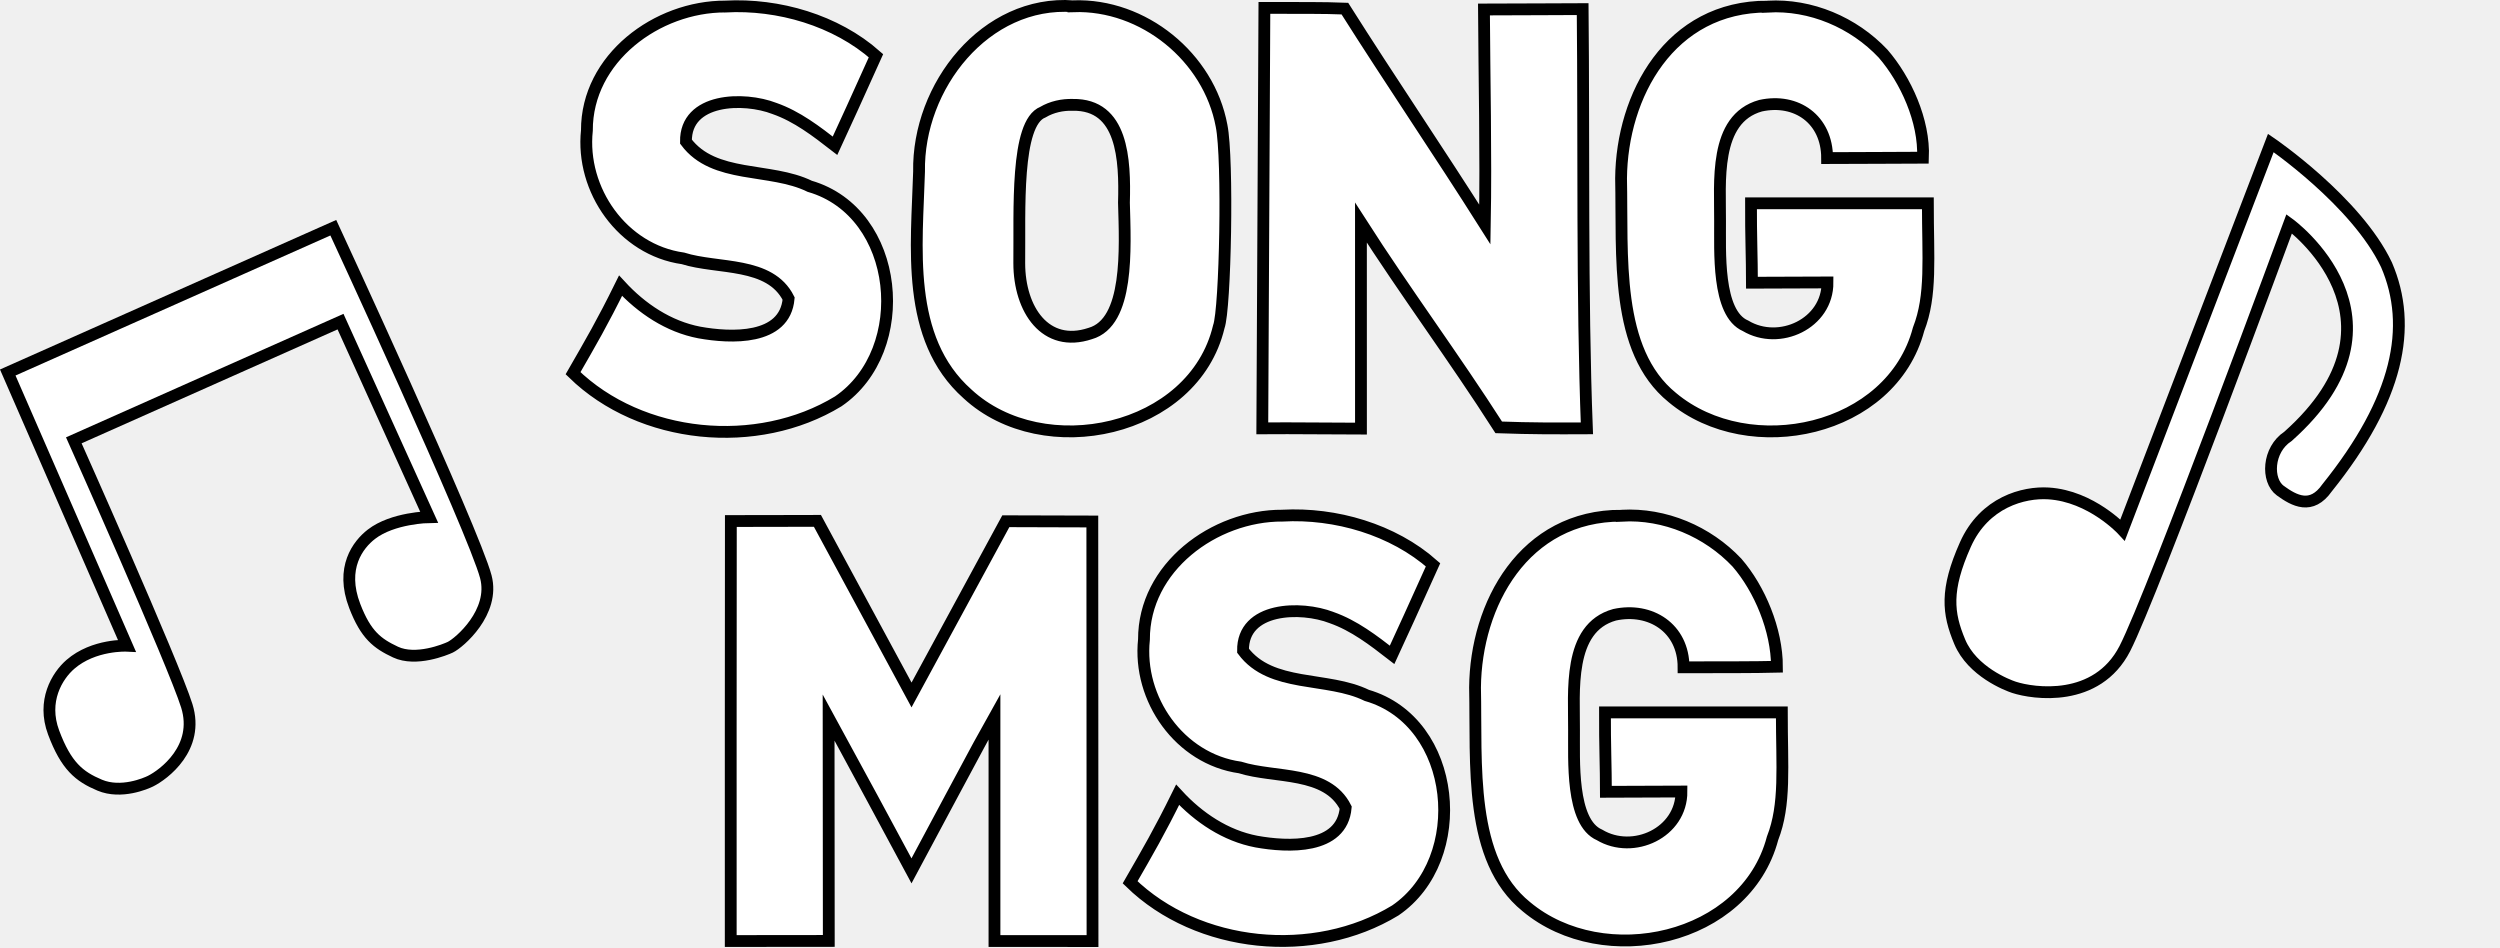
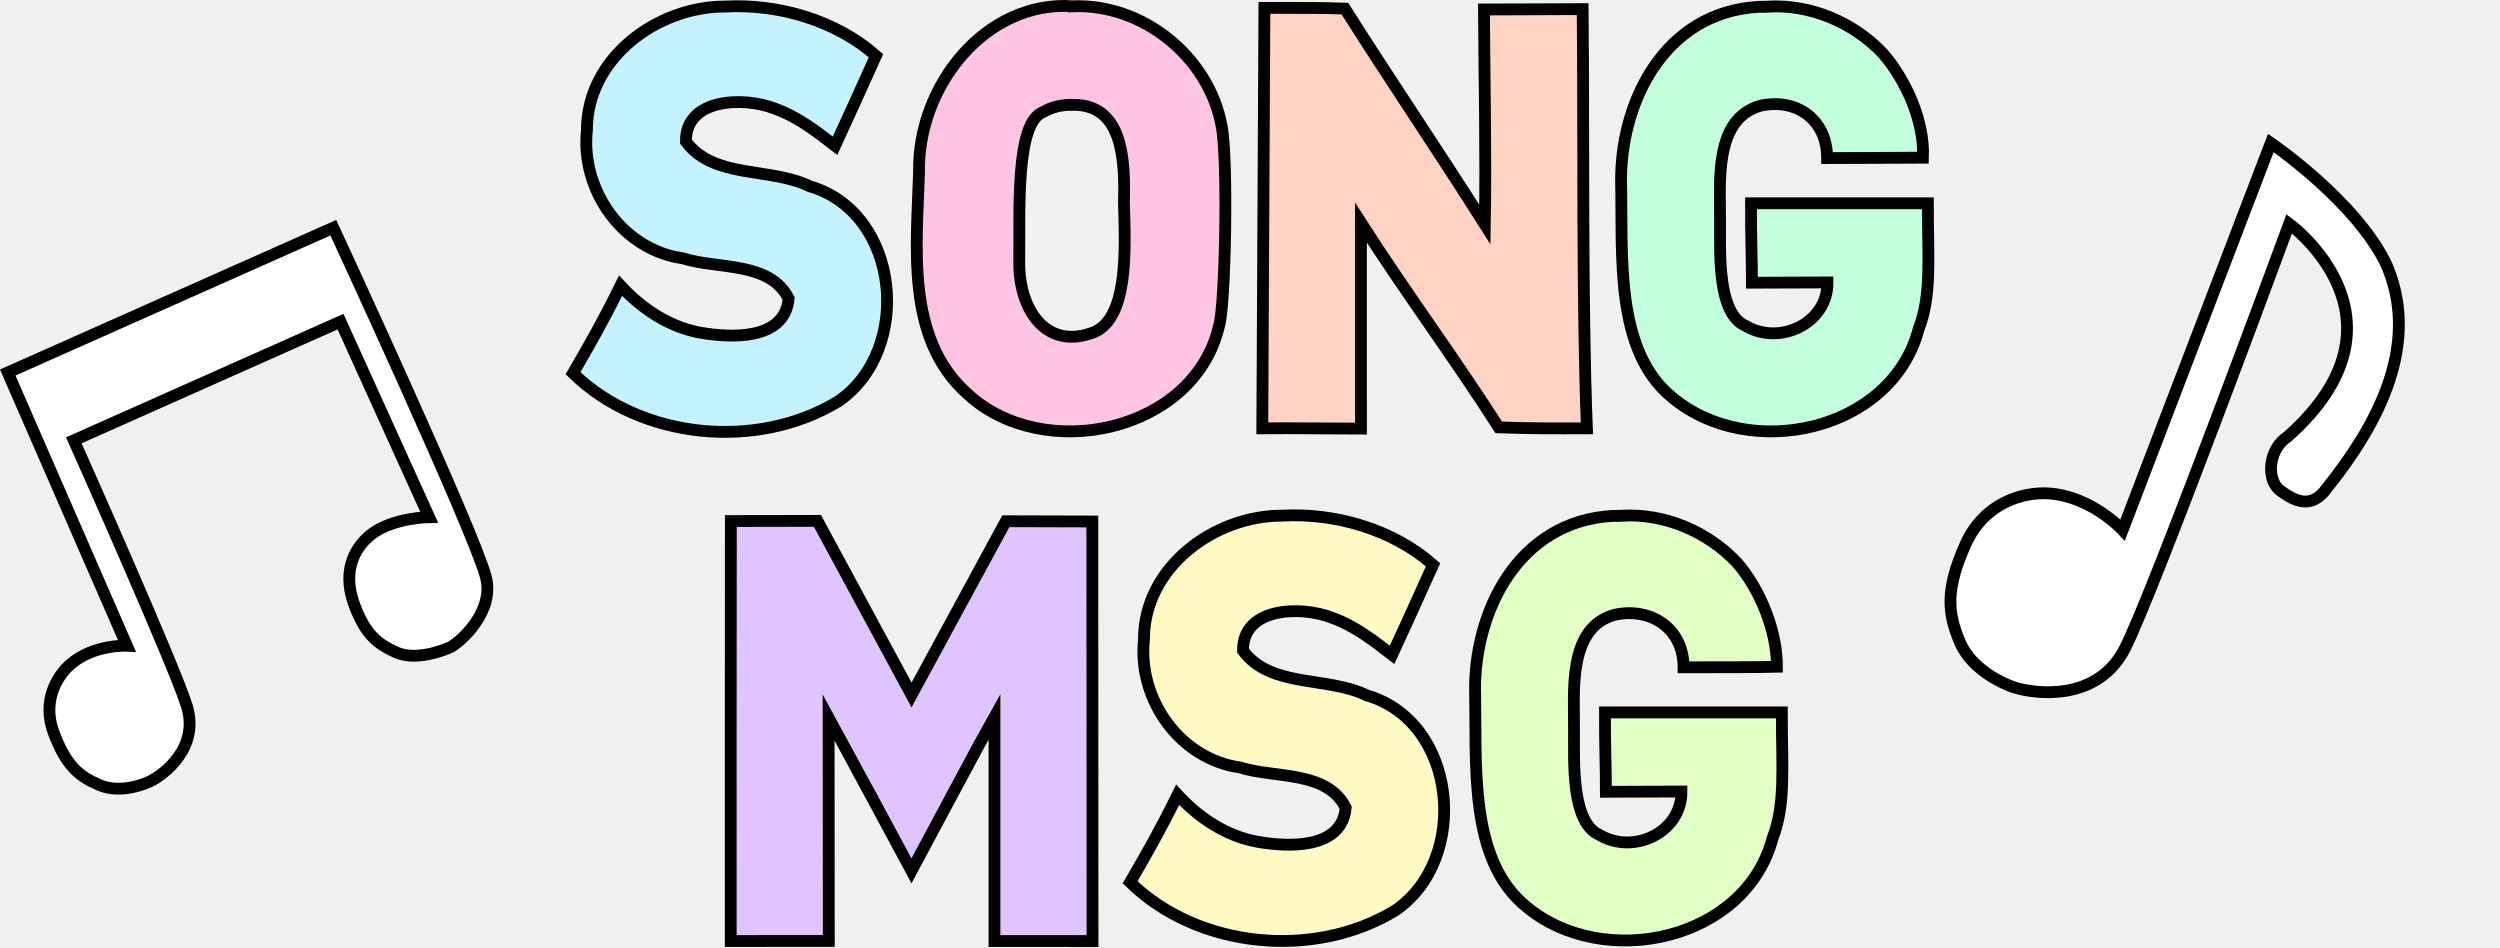
<svg xmlns="http://www.w3.org/2000/svg" width="1600.041" height="606.109" viewBox="0 0 423.344 160.366" version="1.1" id="svg8">
  <defs id="defs2">
    <filter style="color-interpolation-filters:sRGB" id="filter2186">
      <feFlood flood-opacity="1" flood-color="rgb(0,0,0)" result="flood" id="feFlood2176" />
      <feComposite in="flood" in2="SourceGraphic" operator="in" result="composite1" id="feComposite2178" />
      <feGaussianBlur in="composite1" stdDeviation="0" result="blur" id="feGaussianBlur2180" />
      <feOffset dx="2" dy="4" result="offset" id="feOffset2182" />
      <feComposite in="SourceGraphic" in2="offset" operator="over" result="composite2" id="feComposite2184" />
    </filter>
  </defs>
  <g id="layer1" transform="translate(-54.80952,-61.26594)">
    <g transform="translate(68.86821,-6.351788)" style="display:inline" id="g2118">
      <g style="stroke-width:4.1;stroke-miterlimit:4;stroke-dasharray:none" id="g2116">
-         <g style="opacity:1;stroke-width:2;stroke-miterlimit:4;stroke-dasharray:none" id="g2114">
-           <path style="font-style:normal;font-weight:normal;font-size:10.583px;line-height:1.25;font-family:sans-serif;letter-spacing:0px;word-spacing:0px;fill:#ffffff;fill-opacity:1;stroke:#000000;stroke-width:2;stroke-miterlimit:4;stroke-dasharray:none;stroke-opacity:1" d="m 167.711,68.673 c -14.884,-1.067 -26.396,13.538 -26.139,28.018 -0.364,12.576 -2.381,28.211 8.199,37.627 12.869,11.914 38.306,6.481 42.557,-11.361 1.114,-3.002 1.605,-28.456 0.471,-34.039 -2.149,-11.628 -13.242,-20.653 -25.088,-20.244 z m 117.576,0.061 c -16.582,-0.048 -24.71,15.024 -24.838,29.084 0.279,13.075 -1.163,29.139 8.68,37.121 13.079,10.934 37.115,5.769 41.701,-11.568 2.246,-5.759 1.57,-12.026 1.57,-21.325 h -29.949 c -0.021,5.505 0.161,9.342 0.161,13.448 4.073,0 9.86,-0.051 12.794,-0.051 0.03,6.982 -8.166,10.755 -13.873,7.352 -4.922,-2.128 -4.272,-12.846 -4.322,-17.732 0.061,-6.417 -1.151,-17.312 6.864,-19.547 6.07,-1.322 11.265,2.33 11.265,8.872 5.825,0 12.809,-0.069 16.236,-0.069 0.266,-6.239 -2.936,-13.206 -6.768,-17.629 -4.977,-5.281 -12.242,-8.373 -19.521,-7.955 z m -176.515,-0.01 c -11.565,-0.034 -23.485,8.768 -23.447,20.986 -1.073,10.07 6.032,20.22 16.268,21.66 5.931,1.875 14.71,0.477 17.893,6.807 -0.626,7.127 -9.83,6.703 -15.127,5.744 -5.215,-0.995 -9.781,-4.067 -13.334,-7.926 -3.12,6.321 -4.984,9.503 -8.047,14.822 11.5,11.227 31.191,13.121 44.906,4.768 12.701,-8.661 10.552,-31.955 -4.824,-36.42 -6.699,-3.281 -16.206,-1.192 -20.961,-7.562 -0.105,-7.41 9.801,-7.634 15,-5.611 3.828,1.344 7.072,3.852 10.242,6.307 2.658,-5.776 2.741,-5.944 6.936,-15.244 -6.77,-5.99 -16.52,-8.822 -25.504,-8.33 z m 91.278,0.231 -0.354,71.193 c 5.728,-0.044 11.17,0.051 16.708,0.051 0,-9.737 -0.004,-23.416 -0.004,-34.879 7.6,11.867 15.737,22.798 23.335,34.666 5.577,0.202 9.459,0.188 14.928,0.165 -0.853,-22.118 -0.497,-48.778 -0.717,-70.991 -5.941,0.016 -6.993,0.046 -16.715,0.065 0.06,11.536 0.366,24.473 0.149,36.399 -7.677,-12.138 -16.024,-24.409 -23.7,-36.548 -3.849,-0.155 -7.091,-0.099 -13.63,-0.121 z m -32.456,16.42 c 8.48,-0.139 8.882,9.264 8.674,16.566 0.209,7.807 0.906,20.269 -5.716,22.156 -7.556,2.516 -12.005,-4.031 -12.011,-11.912 0.108,-8.831 -0.687,-23.735 4.002,-25.578 1.514,-0.895 3.302,-1.282 5.051,-1.232 z" id="path2108" />
-           <path style="font-style:normal;font-weight:normal;font-size:10.583px;line-height:1.25;font-family:sans-serif;letter-spacing:0px;word-spacing:0px;fill:#ffffff;fill-opacity:1;stroke:#000000;stroke-width:2;stroke-miterlimit:4;stroke-dasharray:none;stroke-opacity:1" d="m 260.558,154.942 c -16.582,-0.048 -24.71,15.024 -24.838,29.084 0.279,13.075 -1.163,29.139 8.68,37.121 13.079,10.934 37.115,5.769 41.701,-11.568 2.246,-5.759 1.57,-12.026 1.57,-21.325 h -29.949 c -0.021,5.505 0.161,9.342 0.161,13.448 4.073,0 9.86,-0.051 12.794,-0.051 0.03,6.982 -8.166,10.755 -13.873,7.352 -4.922,-2.128 -4.272,-12.846 -4.322,-17.732 0.061,-6.417 -1.151,-17.312 6.864,-19.547 6.07,-1.322 11.685,2.233 11.685,8.892 5.085,0 12.431,0.005 15.816,-0.089 0,-6.241 -2.936,-13.206 -6.768,-17.629 -4.977,-5.281 -12.242,-8.373 -19.521,-7.955 z m -57.453,-0.01 c -11.565,-0.034 -23.485,8.768 -23.447,20.986 -1.073,10.07 6.032,20.22 16.268,21.66 5.931,1.875 14.71,0.477 17.893,6.807 -0.626,7.127 -9.83,6.703 -15.127,5.744 -5.215,-0.995 -9.781,-4.067 -13.334,-7.926 -3.12,6.321 -4.984,9.503 -8.047,14.822 11.5,11.227 31.191,13.121 44.906,4.768 12.701,-8.661 10.552,-31.955 -4.824,-36.42 -6.699,-3.281 -16.206,-1.192 -20.961,-7.562 -0.105,-7.41 9.801,-7.634 15,-5.611 3.828,1.344 7.072,3.852 10.242,6.307 2.658,-5.776 2.741,-5.944 6.936,-15.244 -6.769,-5.99 -16.52,-8.822 -25.504,-8.33 z" id="path2110" />
-           <path style="font-style:normal;font-weight:normal;font-size:10.583px;line-height:1.25;font-family:sans-serif;letter-spacing:0px;word-spacing:0px;fill:#ffffff;fill-opacity:1;stroke:#000000;stroke-width:2;stroke-miterlimit:4;stroke-dasharray:none;stroke-opacity:1" d="m 109.702,155.847 c -0.046,22.426 -0.006,48.696 -0.019,71.123 5.807,0 11.92,-0.018 16.604,-0.018 0,-3.322 -0.033,-31.261 -0.033,-37.871 1.266,2.273 14.036,26.005 14.036,26.005 0,0 12.918,-24.179 14.052,-26.152 v 38.036 c 5.498,0 10.009,0.006 16.604,0.006 0,-22.698 -0.033,-47.062 -0.033,-71.049 -6.408,0 -8.932,-0.046 -14.648,-0.046 l -15.967,29.421 -15.938,-29.484 c -5.146,0 -10.271,0.041 -14.656,0.029 z" id="path2112" />
-         </g>
+         <path style="font-style:normal;font-weight:normal;font-size:10.583px;line-height:1.25;font-family:sans-serif;letter-spacing:0px;word-spacing:0px;fill:#c4ffdd;fill-opacity:1;stroke:#000000;stroke-width:2;stroke-miterlimit:4;stroke-dasharray:none;stroke-opacity:1" d="m 285.287,68.733 c -16.582,-0.048 -24.71,15.024 -24.838,29.084 0.279,13.075 -1.163,29.139 8.68,37.121 13.079,10.934 37.115,5.769 41.701,-11.568 2.246,-5.759 1.57,-12.026 1.57,-21.325 h -29.949 c -0.021,5.505 0.161,9.342 0.161,13.448 4.073,0 9.86,-0.051 12.794,-0.051 0.03,6.982 -8.166,10.755 -13.873,7.352 -4.922,-2.128 -4.272,-12.846 -4.322,-17.732 0.061,-6.417 -1.151,-17.312 6.864,-19.547 6.07,-1.322 11.265,2.33 11.265,8.872 5.825,0 12.809,-0.069 16.236,-0.069 0.266,-6.239 -2.936,-13.206 -6.768,-17.629 -4.977,-5.281 -12.242,-8.373 -19.521,-7.955 z" id="path4818" />
+         <path style="font-style:normal;font-weight:normal;font-size:10.583px;line-height:1.25;font-family:sans-serif;letter-spacing:0px;word-spacing:0px;fill:#c4f2ff;fill-opacity:1;stroke:#000000;stroke-width:2;stroke-miterlimit:4;stroke-dasharray:none;stroke-opacity:1" d="m 108.772,68.723 c -11.565,-0.034 -23.485,8.768 -23.447,20.986 -1.073,10.07 6.032,20.22 16.268,21.66 5.931,1.875 14.71,0.477 17.893,6.807 -0.626,7.127 -9.83,6.703 -15.127,5.744 -5.215,-0.995 -9.781,-4.067 -13.334,-7.926 -3.12,6.321 -4.984,9.503 -8.047,14.822 11.5,11.227 31.191,13.121 44.906,4.768 12.701,-8.661 10.552,-31.955 -4.824,-36.42 -6.699,-3.281 -16.206,-1.192 -20.961,-7.562 -0.105,-7.41 9.801,-7.634 15,-5.611 3.828,1.344 7.072,3.852 10.242,6.307 2.658,-5.776 2.741,-5.944 6.936,-15.244 -6.77,-5.99 -16.52,-8.822 -25.504,-8.33 z" id="path4816" />
+         <path style="font-style:normal;font-weight:normal;font-size:10.583px;line-height:1.25;font-family:sans-serif;letter-spacing:0px;word-spacing:0px;fill:#ffd3c4;fill-opacity:1;stroke:#000000;stroke-width:2;stroke-miterlimit:4;stroke-dasharray:none;stroke-opacity:1" d="m 200.05,68.954 -0.354,71.193 c 5.728,-0.044 11.17,0.051 16.708,0.051 0,-9.737 -0.004,-23.416 -0.004,-34.879 7.6,11.867 15.737,22.798 23.335,34.666 5.577,0.202 9.459,0.188 14.928,0.165 -0.853,-22.118 -0.497,-48.778 -0.717,-70.991 -5.941,0.016 -6.993,0.046 -16.715,0.065 0.06,11.536 0.366,24.473 0.149,36.399 -7.677,-12.138 -16.024,-24.409 -23.7,-36.548 -3.849,-0.155 -7.091,-0.099 -13.63,-0.121 z" id="path4814" />
+         <path id="path2108" style="font-style:normal;font-weight:normal;font-size:10.583px;line-height:1.25;font-family:sans-serif;letter-spacing:0px;word-spacing:0px;fill:#ffc4e3;fill-opacity:1;stroke:#000000;stroke-width:2;stroke-miterlimit:4;stroke-dasharray:none;stroke-opacity:1" d="m 167.594,85.374 c 8.48,-0.139 8.882,9.264 8.674,16.566 0.209,7.807 0.906,20.269 -5.716,22.156 -7.556,2.516 -12.005,-4.031 -12.011,-11.912 0.108,-8.831 -0.687,-23.735 4.002,-25.578 1.514,-0.895 3.302,-1.282 5.051,-1.232 z m 0.117,-16.701 c -14.884,-1.067 -26.396,13.538 -26.139,28.018 -0.364,12.576 -2.381,28.211 8.199,37.627 12.869,11.914 38.306,6.481 42.557,-11.361 1.114,-3.002 1.605,-28.456 0.471,-34.039 -2.149,-11.628 -13.242,-20.653 -25.088,-20.244 z" />
+         <path style="font-style:normal;font-weight:normal;font-size:10.583px;line-height:1.25;font-family:sans-serif;letter-spacing:0px;word-spacing:0px;fill:#e1ffc4;fill-opacity:1;stroke:#000000;stroke-width:2;stroke-miterlimit:4;stroke-dasharray:none;stroke-opacity:1" d="m 260.558,154.942 c -16.582,-0.048 -24.71,15.024 -24.838,29.084 0.279,13.075 -1.163,29.139 8.68,37.121 13.079,10.934 37.115,5.769 41.701,-11.568 2.246,-5.759 1.57,-12.026 1.57,-21.325 h -29.949 c -0.021,5.505 0.161,9.342 0.161,13.448 4.073,0 9.86,-0.051 12.794,-0.051 0.03,6.982 -8.166,10.755 -13.873,7.352 -4.922,-2.128 -4.272,-12.846 -4.322,-17.732 0.061,-6.417 -1.151,-17.312 6.864,-19.547 6.07,-1.322 11.685,2.233 11.685,8.892 5.085,0 12.431,0.005 15.816,-0.089 0,-6.241 -2.936,-13.206 -6.768,-17.629 -4.977,-5.281 -12.242,-8.373 -19.521,-7.955 z" id="path4825" />
+         <path style="font-style:normal;font-weight:normal;font-size:10.583px;line-height:1.25;font-family:sans-serif;letter-spacing:0px;word-spacing:0px;fill:#fff9c4;fill-opacity:1;stroke:#000000;stroke-width:2;stroke-miterlimit:4;stroke-dasharray:none;stroke-opacity:1" d="m 203.105,154.932 c -11.565,-0.034 -23.485,8.768 -23.447,20.986 -1.073,10.07 6.032,20.22 16.268,21.66 5.931,1.875 14.71,0.477 17.893,6.807 -0.626,7.127 -9.83,6.703 -15.127,5.744 -5.215,-0.995 -9.781,-4.067 -13.334,-7.926 -3.12,6.321 -4.984,9.503 -8.047,14.822 11.5,11.227 31.191,13.121 44.906,4.768 12.701,-8.661 10.552,-31.955 -4.824,-36.42 -6.699,-3.281 -16.206,-1.192 -20.961,-7.562 -0.105,-7.41 9.801,-7.634 15,-5.611 3.828,1.344 7.072,3.852 10.242,6.307 2.658,-5.776 2.741,-5.944 6.936,-15.244 -6.769,-5.99 -16.52,-8.822 -25.504,-8.33 z" id="path2110" />
+         <path id="path2112" d="m 109.702,155.847 c -0.046,22.426 -0.006,48.696 -0.019,71.123 5.807,0 11.92,-0.018 16.604,-0.018 0,-3.322 -0.033,-31.261 -0.033,-37.871 1.266,2.273 14.036,26.005 14.036,26.005 0,0 12.918,-24.179 14.052,-26.152 v 38.036 c 5.498,0 10.009,0.006 16.604,0.006 0,-22.698 -0.033,-47.062 -0.033,-71.049 -6.408,0 -8.932,-0.046 -14.648,-0.046 l -15.967,29.421 -15.938,-29.484 c -5.146,0 -10.271,0.041 -14.656,0.029 z" style="font-style:normal;font-weight:normal;font-size:10.583px;line-height:1.25;font-family:sans-serif;letter-spacing:0px;word-spacing:0px;fill:#e0c4ff;fill-opacity:1;stroke:#000000;stroke-width:2;stroke-miterlimit:4;stroke-dasharray:none;stroke-opacity:1" />
      </g>
    </g>
    <g style="fill:none;fill-opacity:1;stroke-width:4.03;stroke-miterlimit:4;stroke-dasharray:none" id="g833" transform="matrix(0.4634827,0.1774757,-0.1774757,0.4634827,425.3865,62.12729)">
      <path id="path827" d="m 43.089,175.292 c 0,0 -14.095,-7.004 -28.109,-2.612 -8.005,2.508 -19.36,10.532 -20.213,26.433 -0.909,16.94 2.761,24.023 10.069,31.672 7.618,7.973 20.43,7.998 22.822,7.88 6.948,-0.341 28.34,-5.096 30.608,-25.885 2.268,-20.789 0.535,-155.398 0.535,-155.398 0,0 53.303,14.274 25.559,67.876 -4.914,6.804 -1.487,16.734 4.182,18.246 5.67,1.512 12.284,2.457 14.552,-6.615 C 114.971,99.926 110.843,75.046 94.813,58.583 77.484,42.025 43.092,33.881 43.092,33.881 Z" style="fill:#ffffff;fill-opacity:1;stroke:#000000;stroke-width:4.03;stroke-linecap:butt;stroke-linejoin:miter;stroke-miterlimit:4;stroke-dasharray:none;stroke-opacity:1" />
    </g>
    <g style="fill:none;fill-opacity:1;stroke-width:5.603;stroke-miterlimit:4;stroke-dasharray:none" id="g833-5" transform="matrix(0.3271794,-0.1426792,0.1426792,0.3271794,37.18994,119.4077)">
      <path id="path827-9" d="m 43.089,175.292 c 0,0 -14.095,-7.004 -28.109,-2.612 -8.005,2.508 -19.36,10.532 -20.213,26.433 -0.909,16.94 2.761,24.023 10.069,31.672 7.618,7.973 20.43,7.998 22.822,7.88 6.948,-0.341 27.811,-5.092 30.079,-25.88 2.268,-20.789 1.219,-136.882 1.219,-136.882 L 197.449,74.862 198.899,176.677 c 0,0 -15.893,-6.655 -28.395,-3.481 -7.667,1.946 -19.95,8.607 -20.802,28.053 -0.643,14.677 2.691,20.572 8.992,27.746 7.063,8.042 22.169,8.361 24.717,8.277 4.727,-0.155 26.195,-6.745 28.842,-23.886 3.475,-22.496 -0.129,-180.736 -0.129,-180.736 l -169.032,1.231 z" style="fill:#ffffff;fill-opacity:1;stroke:#000000;stroke-width:5.603;stroke-linecap:butt;stroke-linejoin:miter;stroke-miterlimit:4;stroke-dasharray:none;stroke-opacity:1" />
    </g>
  </g>
</svg>
